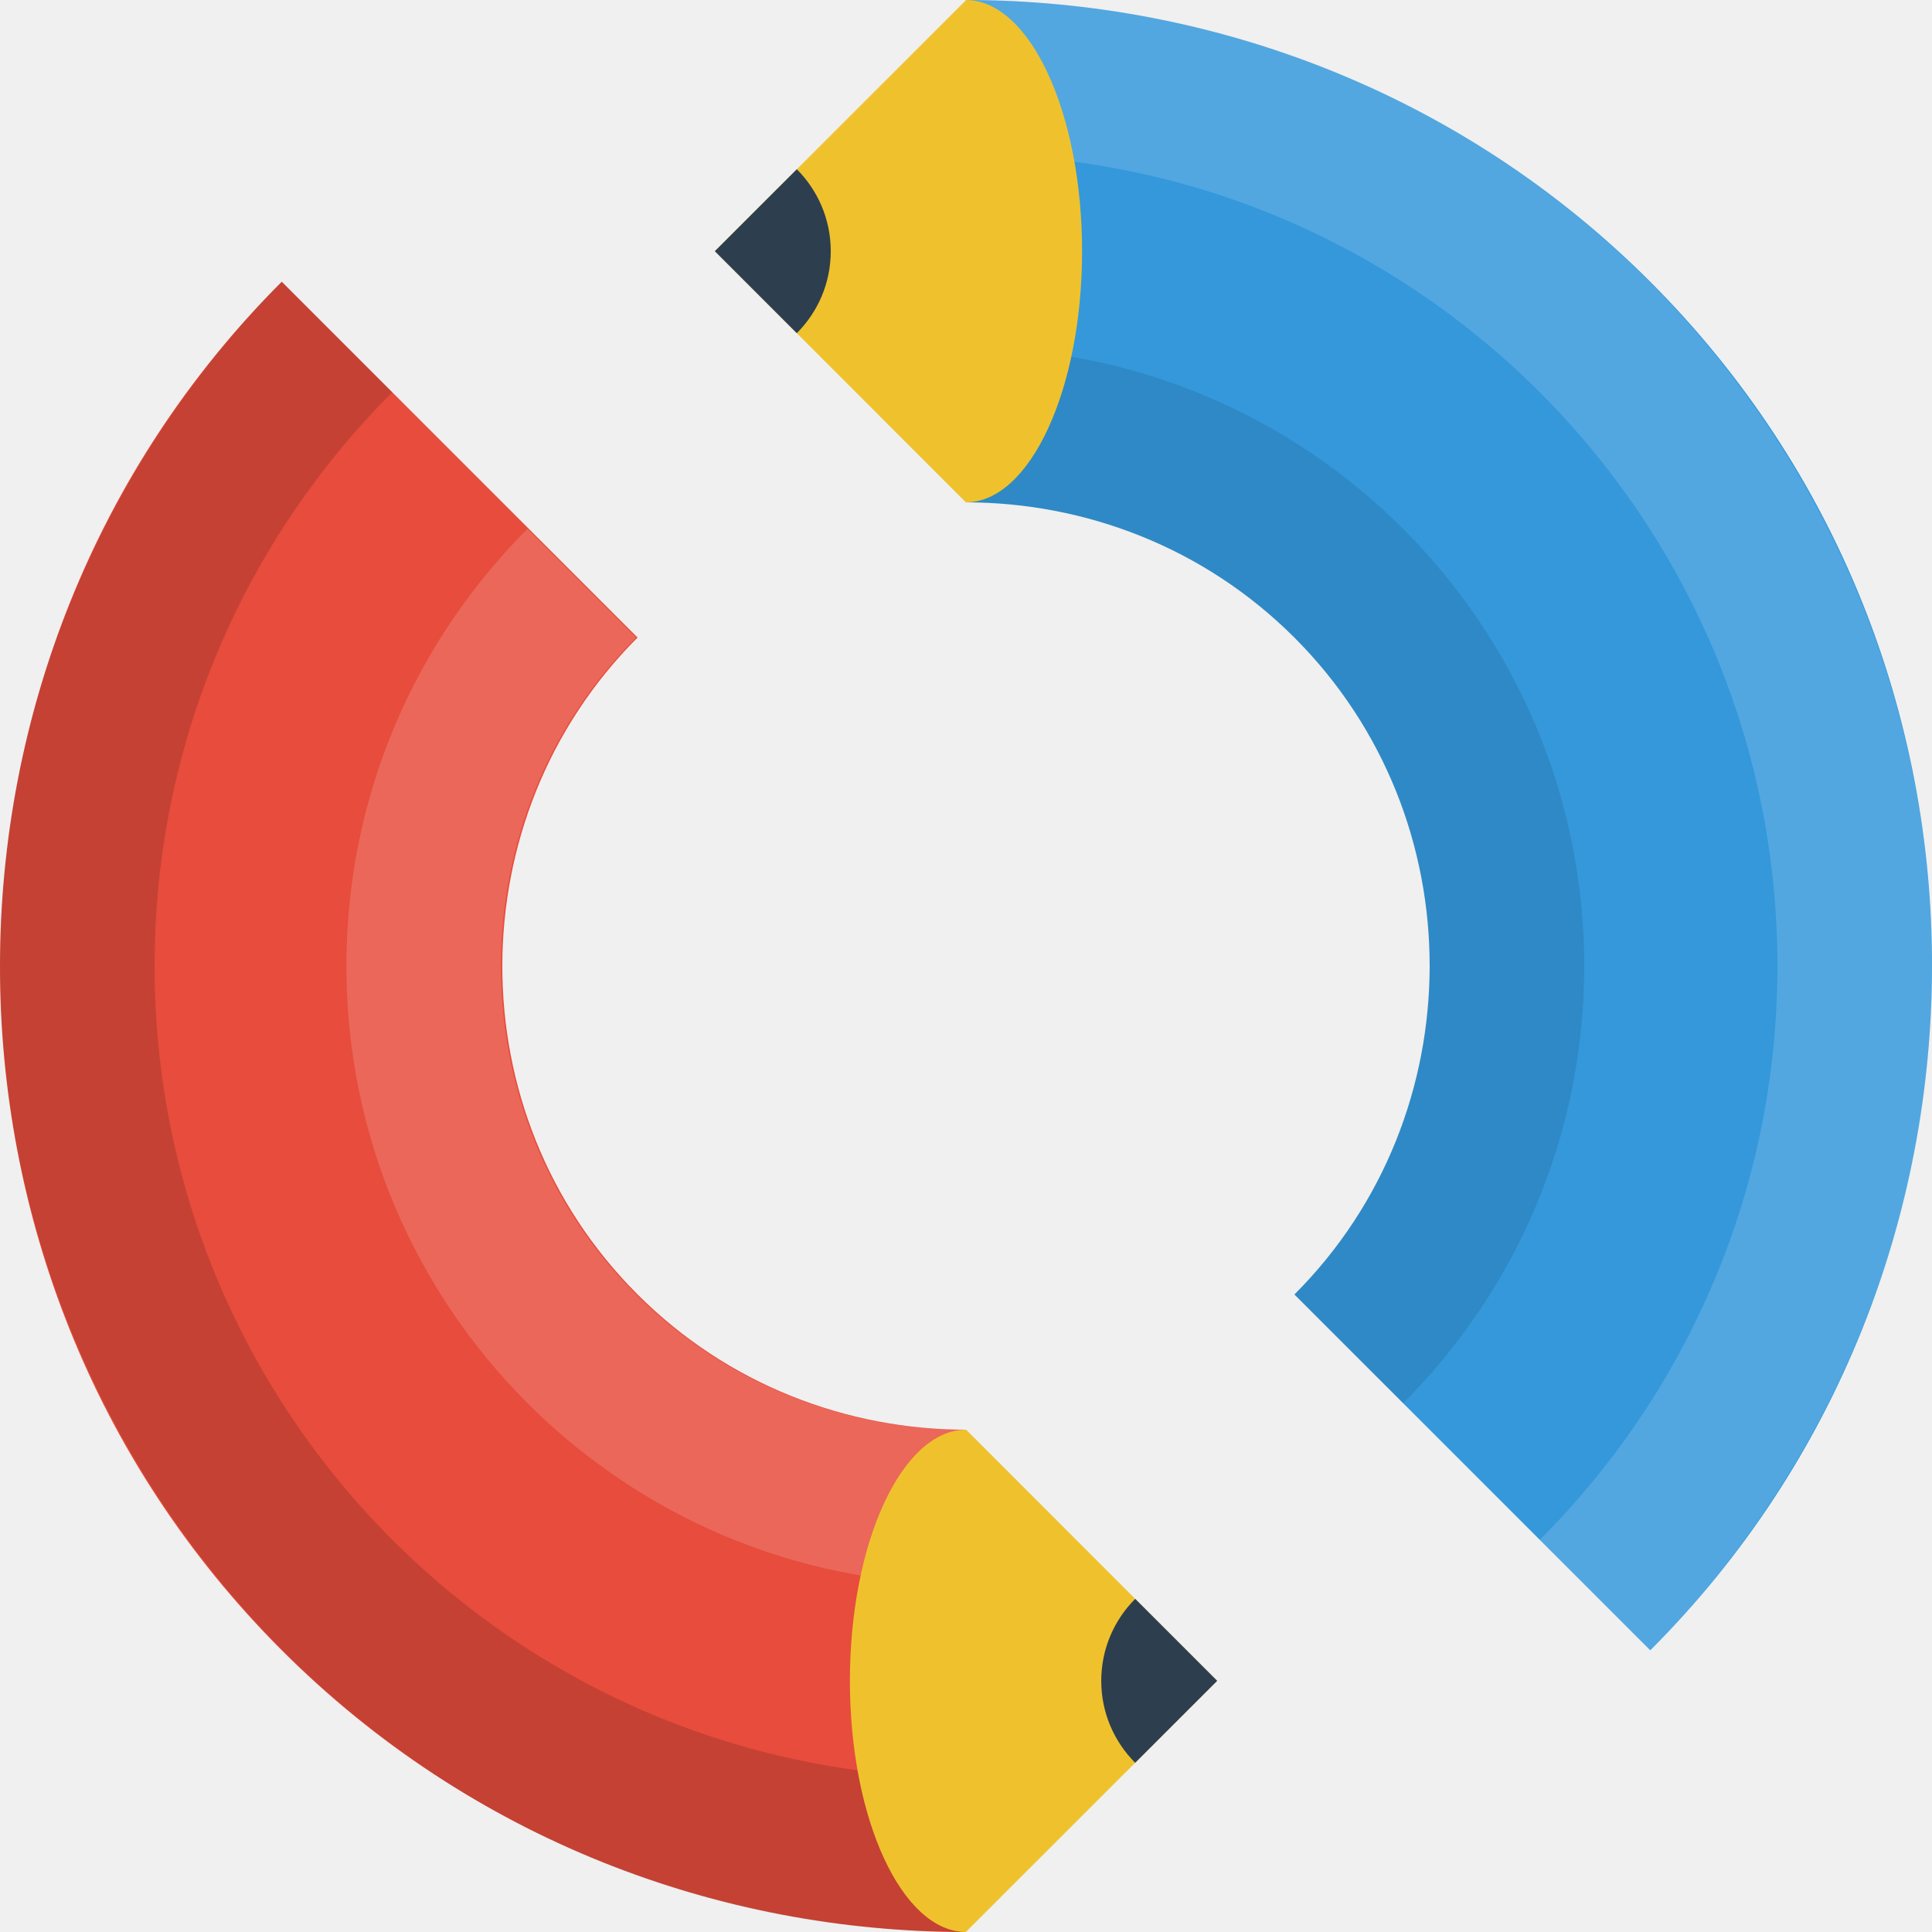
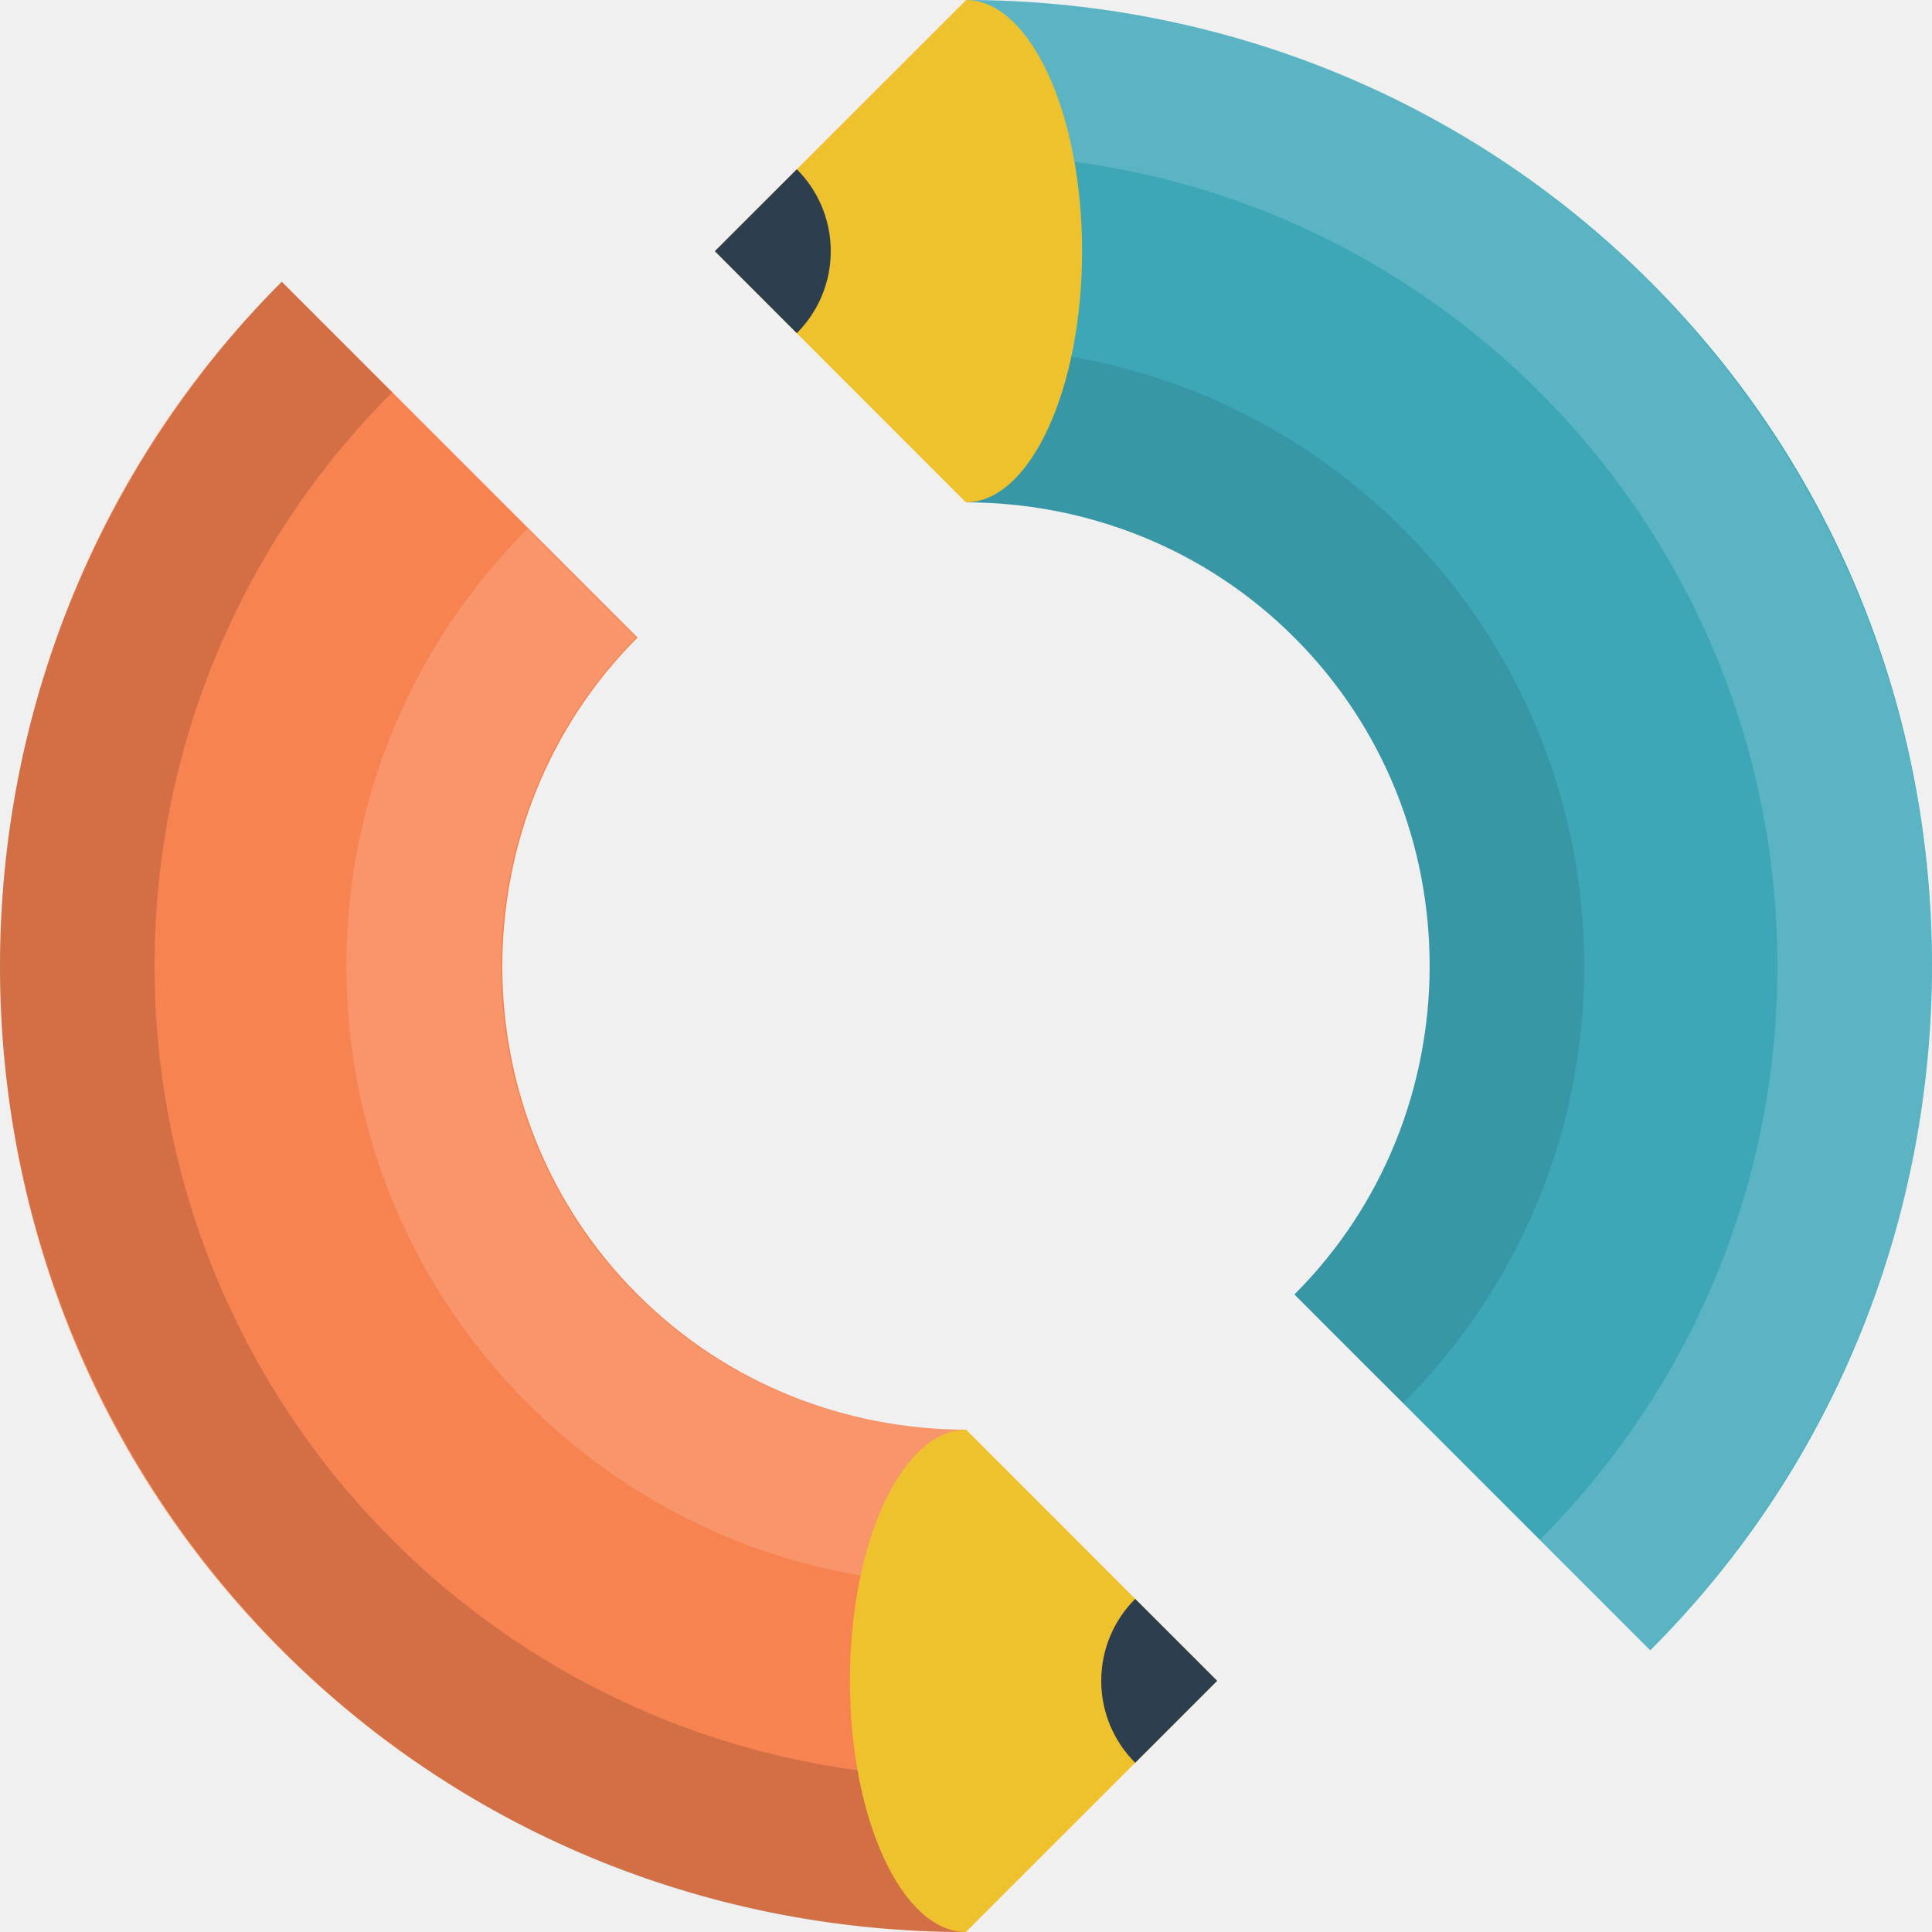
<svg xmlns="http://www.w3.org/2000/svg" width="100" height="100">
  <g>
-     <path fill="#e74c3c" d="M50 74.001v25.999h.072l-.072.002c-12.816-.008-25.662-4.828-35.417-14.584-9.771-9.772-14.591-22.58-14.583-35.418.009-12.816 4.829-25.662 14.583-35.417l18.417 18.417c-4.682 4.683-6.996 10.849-7 17-.004 6.162 2.31 12.311 7 17 4.683 4.684 10.848 6.996 17 7.001z" />
+     <path fill="#f78351" d="M50 74.001v25.999h.072l-.072.002c-12.816-.008-25.662-4.828-35.417-14.584-9.771-9.772-14.591-22.58-14.583-35.418.009-12.816 4.829-25.662 14.583-35.417l18.417 18.417c-4.682 4.683-6.996 10.849-7 17-.004 6.162 2.31 12.311 7 17 4.683 4.684 10.848 6.996 17 7.001z" />
    <path fill-opacity=".15" enable-background="new" d="M50 92c-23.196 0-42-18.805-42-42 0-11.598 4.701-22.098 12.302-29.699l-5.719-5.718c-6.715 6.716-14.583 18.855-14.583 35.417 0 27.062 21.625 50 50 50v-8z" />
    <path fill-opacity=".15" fill="#fff" enable-background="new" d="M32.928 67c-4.689-4.689-7.003-10.838-7-17 .004-6.151 2.316-12.317 7-17l-5.627-5.627c-5.791 5.79-9.373 13.79-9.373 22.627 0 17.673 14.327 32 32 32v-7.999c-6.152-.005-12.316-2.317-17-7.001z" />
    <path fill="#EFC22D" d="M63 87l-12.986-12.991v-.009l-.008.001-.001-.001-.005.001c-3.309.011-6.009 5.826-6.009 13 0 7.181 2.709 13.001 6.022 13.001v-.022l12.987-12.98z" />
    <path fill="#2D3E4F" d="M58.758 82.757c-1.086 1.086-1.758 2.586-1.758 4.243 0 1.656.672 3.156 1.757 4.242l4.243-4.242-4.242-4.243z" />
  </g>
  <g>
-     <path fill="#3498db" d="M50 26.001v-25.999h-.072l.072-.002c12.816.008 25.662 4.828 35.417 14.584 9.771 9.771 14.592 22.58 14.584 35.417-.009 12.817-4.829 25.663-14.584 35.418l-18.418-18.417c4.683-4.682 6.996-10.85 7-17 .004-6.162-2.312-12.31-7-17-4.683-4.683-10.849-6.996-16.999-7.001z" />
+     <path fill="#3da7b8" d="M50 26.001v-25.999h-.072l.072-.002c12.816.008 25.662 4.828 35.417 14.584 9.771 9.771 14.592 22.58 14.584 35.417-.009 12.817-4.829 25.663-14.584 35.418l-18.418-18.417c4.683-4.682 6.996-10.85 7-17 .004-6.162-2.312-12.31-7-17-4.683-4.683-10.849-6.996-16.999-7.001z" />
    <path fill-opacity=".1" enable-background="new" d="M66.999 33.002c4.688 4.689 7.004 10.838 7 17-.004 6.15-2.317 12.318-7 17l5.627 5.627c5.791-5.789 9.373-13.789 9.373-22.627 0-17.672-14.326-32-32-32v7.999c6.151.005 12.317 2.318 17 7.001z" />
    <path fill-opacity=".15" fill="#fff" enable-background="new" d="M50.001 8.001c23.195 0 41.999 18.805 41.999 42 0 11.599-4.701 22.099-12.302 29.699l5.72 5.718c6.715-6.716 14.582-18.855 14.582-35.417 0-27.062-21.624-50-49.999-50v8z" />
    <path fill="#EFC22D" d="M37 13.002l12.986 12.991v.009l.008-.001.001.001.005-.001c3.309-.011 6.008-5.826 6.008-13 0-7.18-2.709-13.001-6.022-13.001v.021l-12.986 12.981z" />
    <path fill="#2D3E4F" d="M41.242 17.245c1.086-1.086 1.758-2.586 1.758-4.243 0-1.656-.672-3.156-1.757-4.242l-4.243 4.242 4.242 4.243z" />
  </g>
</svg>
